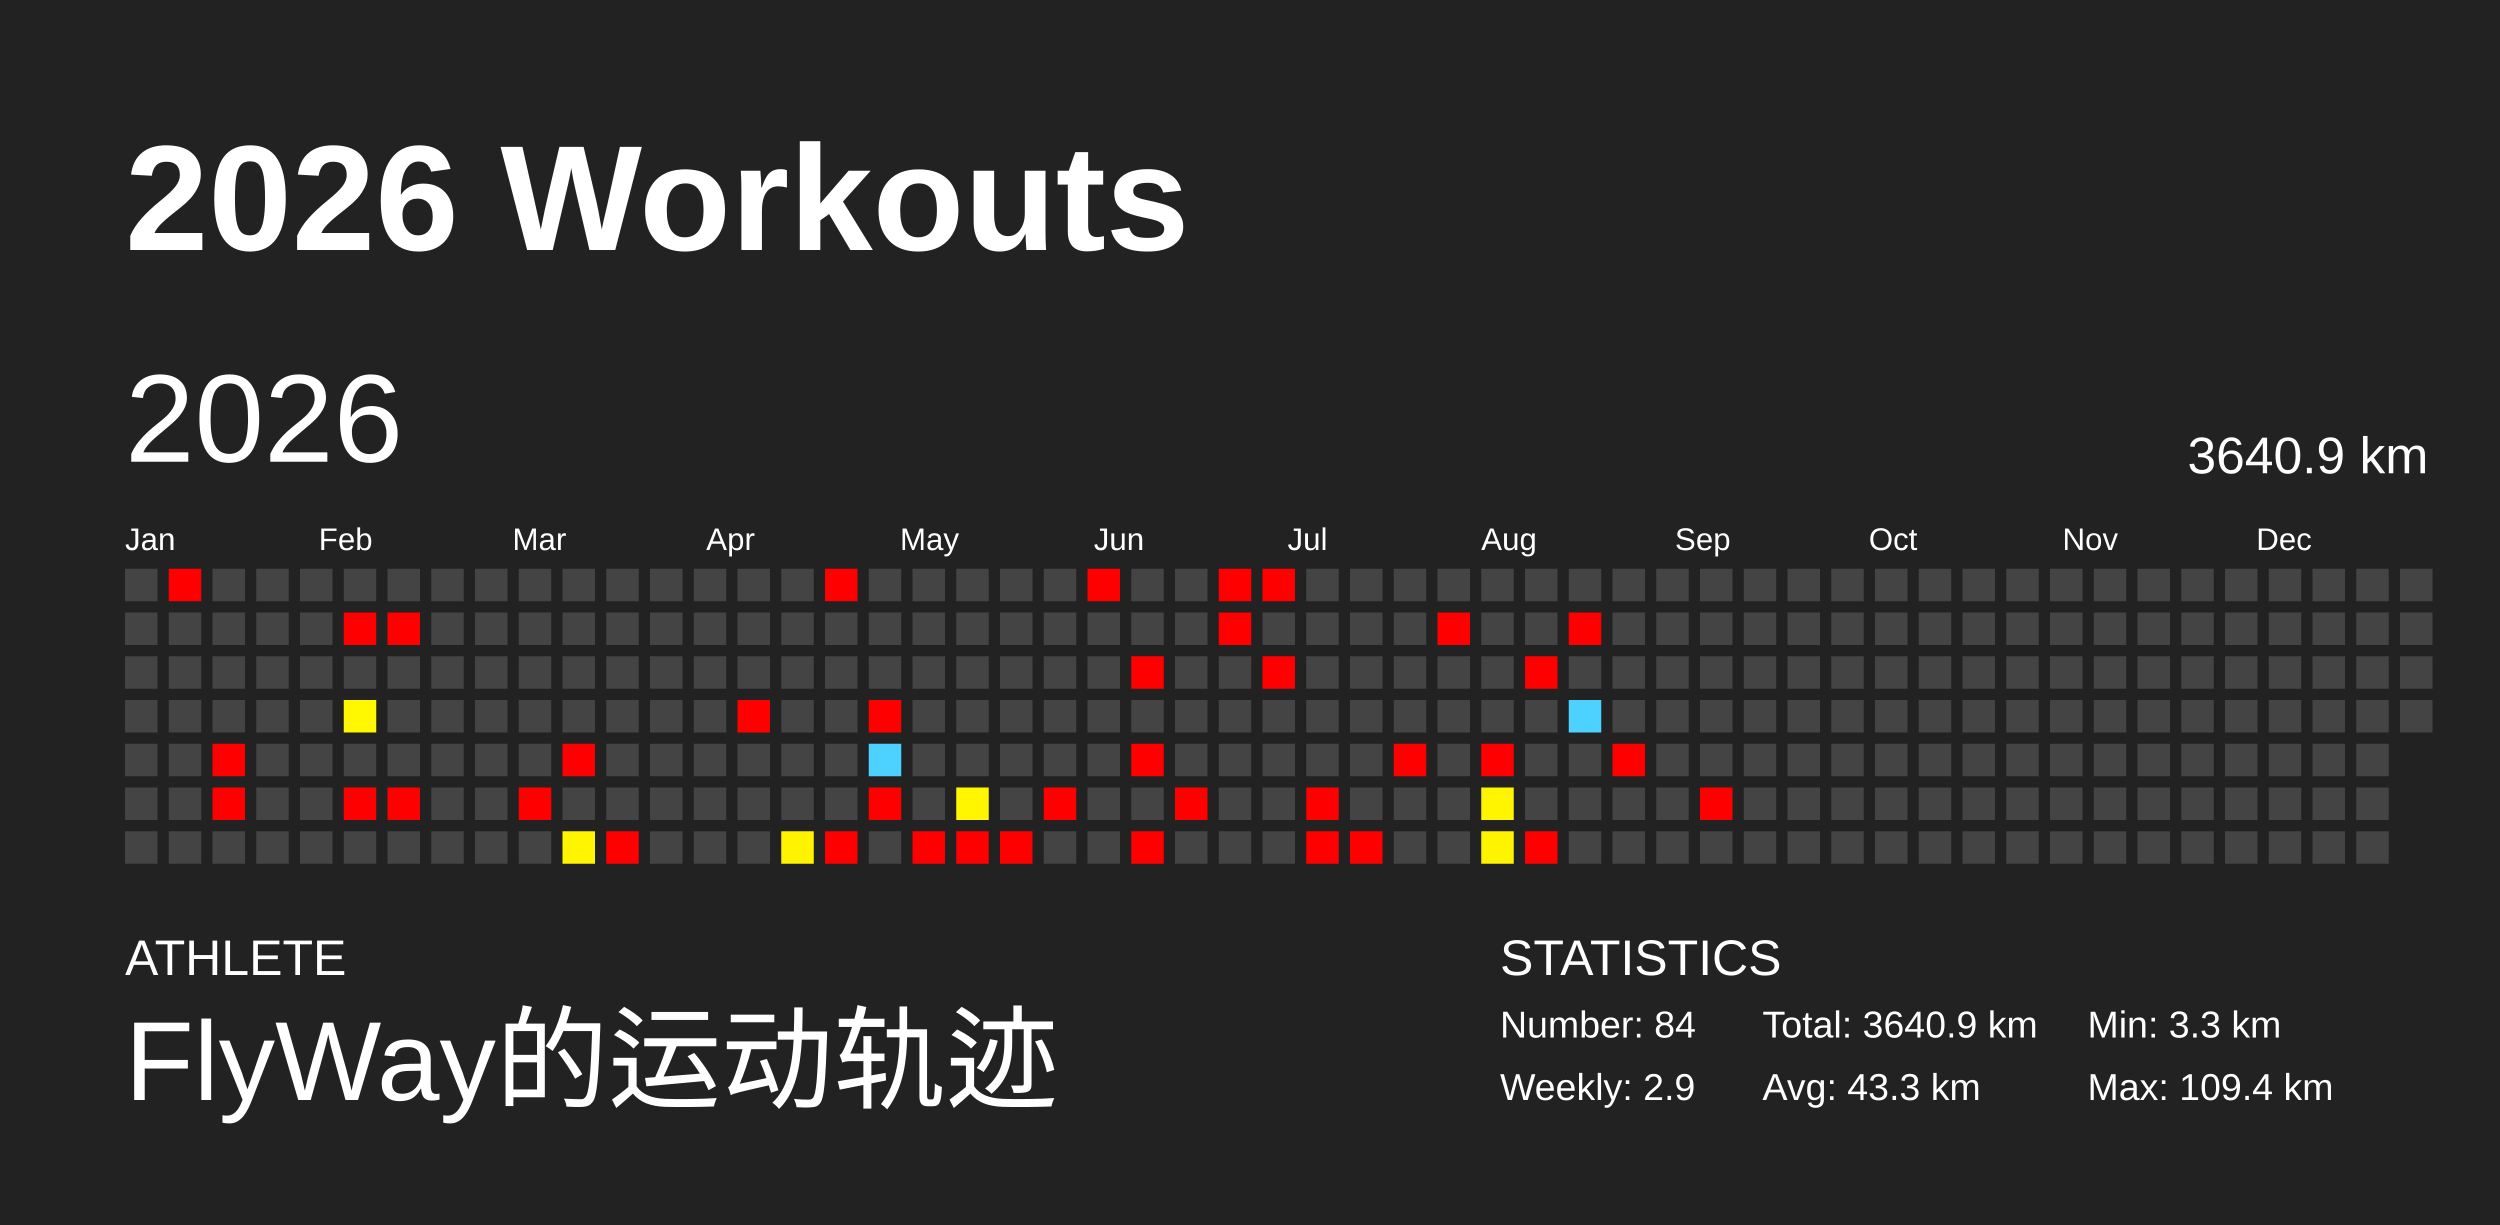
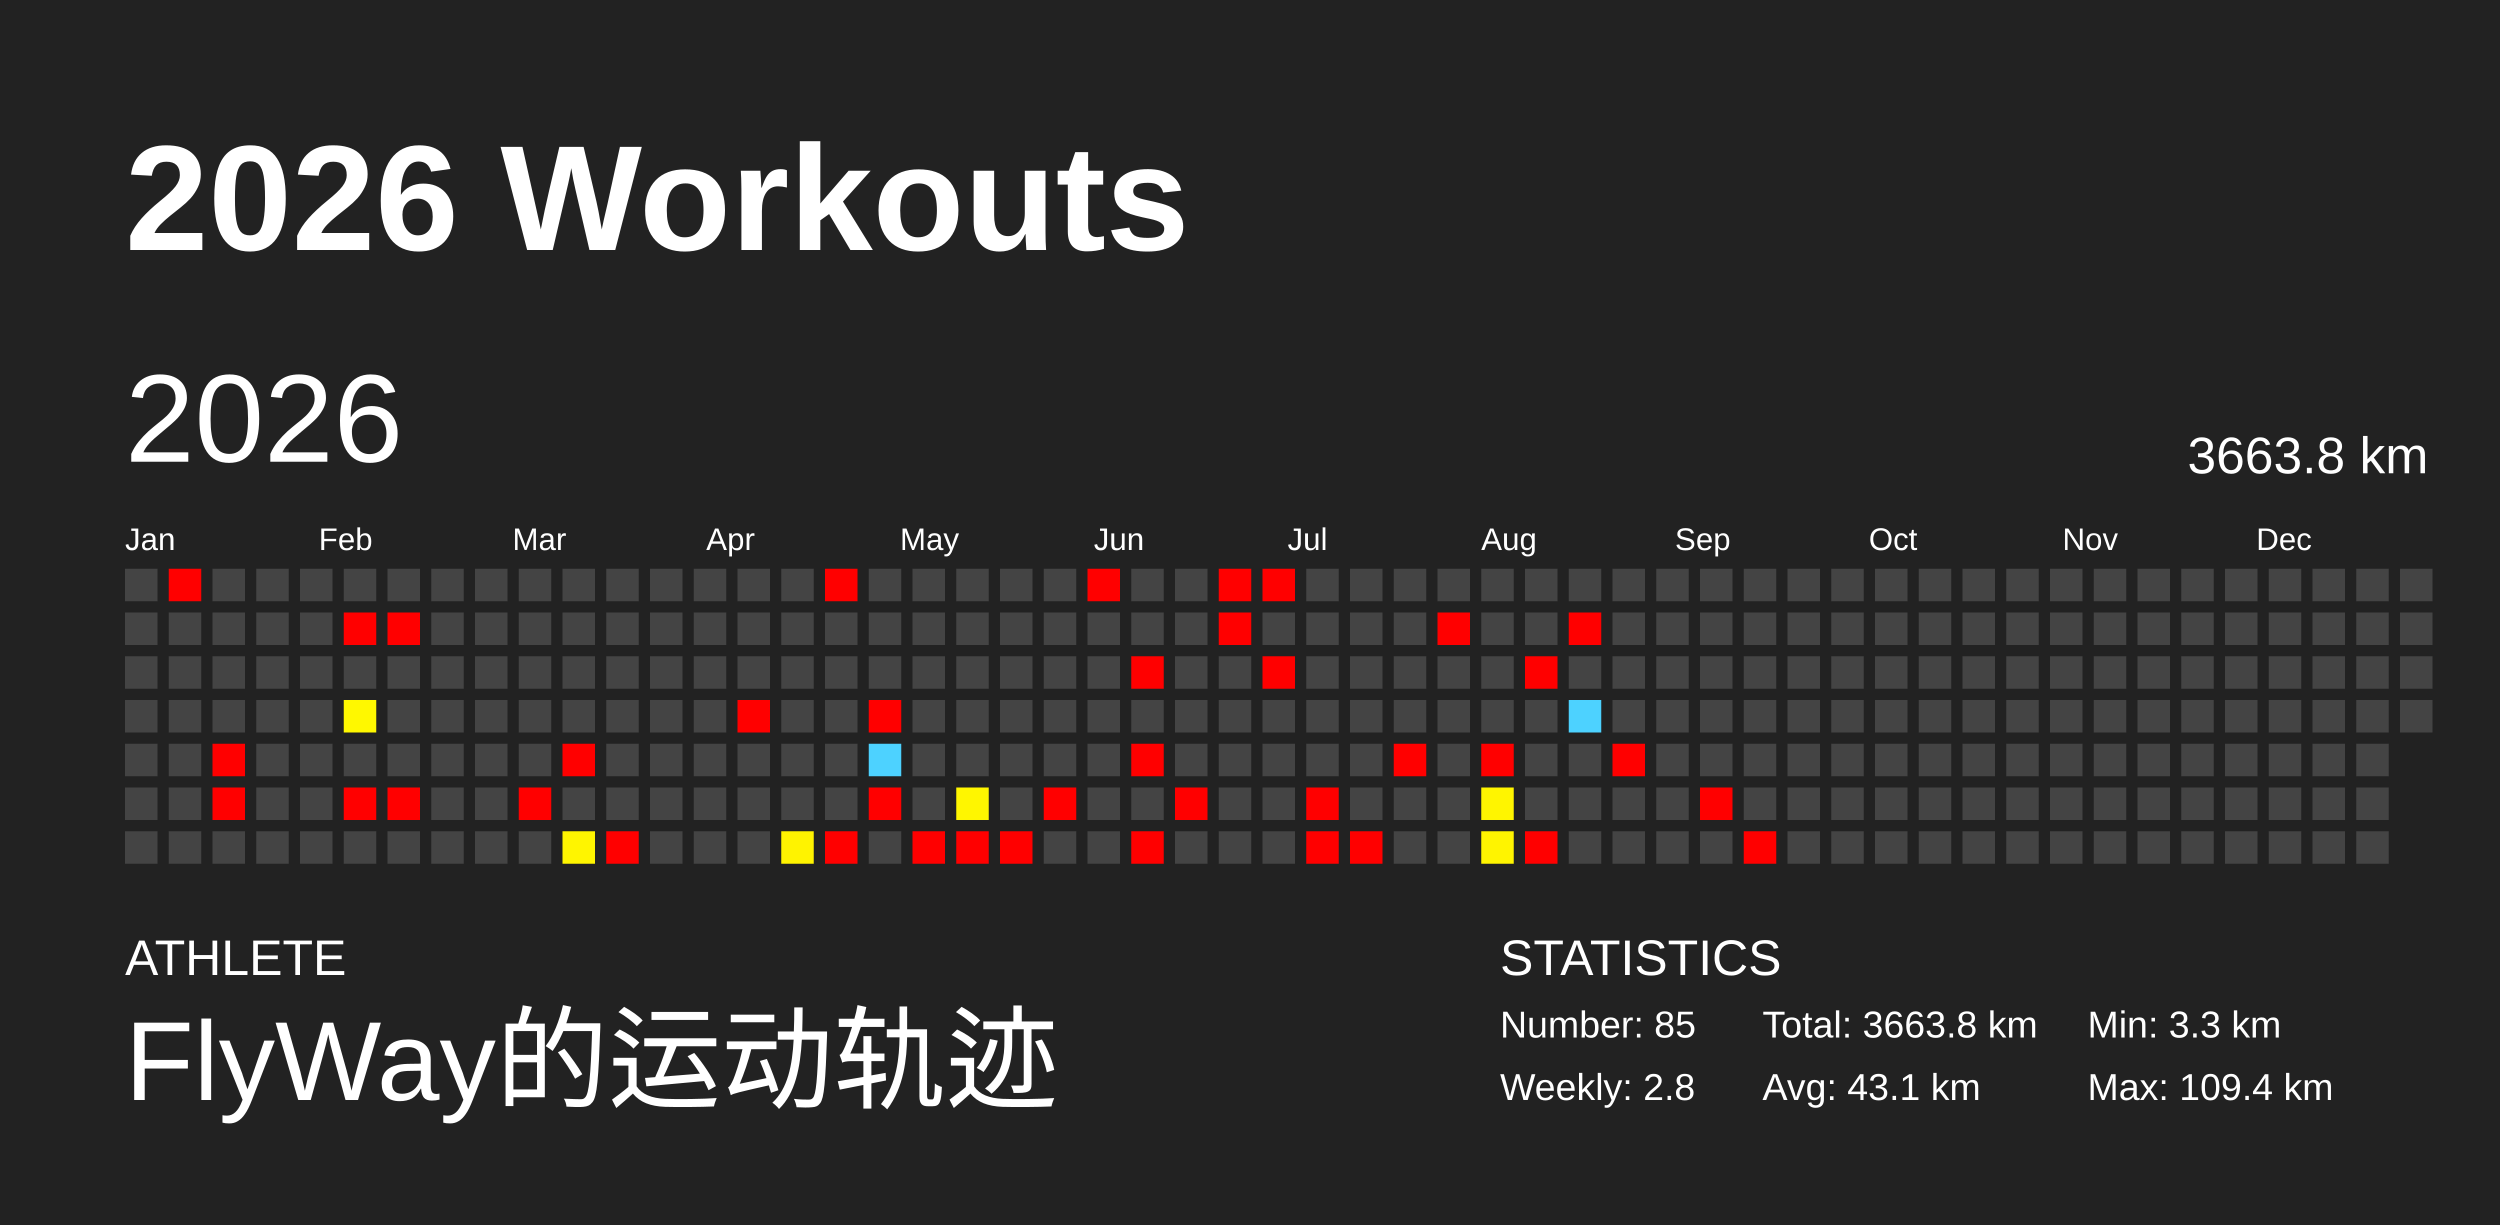
<svg xmlns="http://www.w3.org/2000/svg" baseProfile="full" height="98mm" version="1.1" viewBox="0,0,200,98" width="200mm">
  <defs />
  <rect fill="#222222" height="98" width="200" x="0" y="0" />
  <text fill="#FFFFFF" style="font-size:12px; font-family:Arial; font-weight:bold;" x="10" y="20">2026 Workouts</text>
  <text fill="#FFFFFF" style="font-size:4px; font-family:Arial" x="10" y="78">ATHLETE</text>
  <text fill="#FFFFFF" style="font-size:9px; font-family:Arial" x="10" y="88">FlyWay的运动轨迹</text>
  <text fill="#FFFFFF" style="font-size:4px; font-family:Arial" x="120" y="78">STATISTICS</text>
-   <text fill="#FFFFFF" style="font-size:3px; font-family:Arial" x="120" y="83">Number: 84</text>
-   <text fill="#FFFFFF" style="font-size:3px; font-family:Arial" x="120" y="88">Weekly: 2.9</text>
-   <text fill="#FFFFFF" style="font-size:3px; font-family:Arial" x="141" y="83">Total: 3640.9 km</text>
-   <text fill="#FFFFFF" style="font-size:3px; font-family:Arial" x="141" y="88">Avg: 43.3 km</text>
+   <text fill="#FFFFFF" style="font-size:3px; font-family:Arial" x="120" y="83">Number: 85</text>
+   <text fill="#FFFFFF" style="font-size:3px; font-family:Arial" x="120" y="88">Weekly: 2.8</text>
+   <text fill="#FFFFFF" style="font-size:3px; font-family:Arial" x="141" y="83">Total: 3663.8 km</text>
+   <text fill="#FFFFFF" style="font-size:3px; font-family:Arial" x="141" y="88">Avg: 43.1 km</text>
  <text fill="#FFFFFF" style="font-size:3px; font-family:Arial" x="167" y="83">Min: 3.3 km</text>
  <text fill="#FFFFFF" style="font-size:3px; font-family:Arial" x="167" y="88">Max: 109.4 km</text>
  <text dominant-baseline="hanging" fill="#FFFFFF" style="font-size:10.0px; font-family:Arial;" x="10" y="30">2026</text>
-   <text dominant-baseline="hanging" fill="#FFFFFF" style="font-size:4.125px; font-family:Arial;" x="175" y="35">3640.9 km</text>
+   <text dominant-baseline="hanging" fill="#FFFFFF" style="font-size:4.125px; font-family:Arial;" x="175" y="35">3663.8 km</text>
  <text fill="#FFFFFF" style="font-size:2.5px; font-family:Arial" x="10.0" y="44">Jan</text>
  <text fill="#FFFFFF" style="font-size:2.5px; font-family:Arial" x="25.5" y="44">Feb</text>
  <text fill="#FFFFFF" style="font-size:2.5px; font-family:Arial" x="41.0" y="44">Mar</text>
  <text fill="#FFFFFF" style="font-size:2.5px; font-family:Arial" x="56.5" y="44">Apr</text>
  <text fill="#FFFFFF" style="font-size:2.5px; font-family:Arial" x="72.0" y="44">May</text>
  <text fill="#FFFFFF" style="font-size:2.5px; font-family:Arial" x="87.5" y="44">Jun</text>
  <text fill="#FFFFFF" style="font-size:2.5px; font-family:Arial" x="103.0" y="44">Jul</text>
  <text fill="#FFFFFF" style="font-size:2.5px; font-family:Arial" x="118.5" y="44">Aug</text>
  <text fill="#FFFFFF" style="font-size:2.5px; font-family:Arial" x="134.0" y="44">Sep</text>
  <text fill="#FFFFFF" style="font-size:2.5px; font-family:Arial" x="149.5" y="44">Oct</text>
  <text fill="#FFFFFF" style="font-size:2.5px; font-family:Arial" x="165.0" y="44">Nov</text>
  <text fill="#FFFFFF" style="font-size:2.5px; font-family:Arial" x="180.5" y="44">Dec</text>
  <rect fill="#444444" height="2.6" width="2.6" x="10.0" y="45.5" />
  <rect fill="#444444" height="2.6" width="2.6" x="10.0" y="49.0" />
  <rect fill="#444444" height="2.6" width="2.6" x="10.0" y="52.5" />
  <rect fill="#444444" height="2.6" width="2.6" x="10.0" y="56.0" />
  <rect fill="#444444" height="2.6" width="2.6" x="10.0" y="59.5" />
  <rect fill="#444444" height="2.6" width="2.6" x="10.0" y="63.0" />
  <rect fill="#444444" height="2.6" width="2.6" x="10.0" y="66.5" />
  <rect fill="red" height="2.6" width="2.6" x="13.5" y="45.5" />
  <rect fill="#444444" height="2.6" width="2.6" x="13.5" y="49.0" />
  <rect fill="#444444" height="2.6" width="2.6" x="13.5" y="52.5" />
  <rect fill="#444444" height="2.6" width="2.6" x="13.5" y="56.0" />
  <rect fill="#444444" height="2.6" width="2.6" x="13.5" y="59.5" />
  <rect fill="#444444" height="2.6" width="2.6" x="13.5" y="63.0" />
  <rect fill="#444444" height="2.6" width="2.6" x="13.5" y="66.5" />
  <rect fill="#444444" height="2.6" width="2.6" x="17.0" y="45.5" />
  <rect fill="#444444" height="2.6" width="2.6" x="17.0" y="49.0" />
  <rect fill="#444444" height="2.6" width="2.6" x="17.0" y="52.5" />
  <rect fill="#444444" height="2.6" width="2.6" x="17.0" y="56.0" />
  <rect fill="red" height="2.6" width="2.6" x="17.0" y="59.5" />
  <rect fill="red" height="2.6" width="2.6" x="17.0" y="63.0" />
  <rect fill="#444444" height="2.6" width="2.6" x="17.0" y="66.5" />
  <rect fill="#444444" height="2.6" width="2.6" x="20.5" y="45.5" />
  <rect fill="#444444" height="2.6" width="2.6" x="20.5" y="49.0" />
  <rect fill="#444444" height="2.6" width="2.6" x="20.5" y="52.5" />
  <rect fill="#444444" height="2.6" width="2.6" x="20.5" y="56.0" />
  <rect fill="#444444" height="2.6" width="2.6" x="20.5" y="59.5" />
  <rect fill="#444444" height="2.6" width="2.6" x="20.5" y="63.0" />
  <rect fill="#444444" height="2.6" width="2.6" x="20.5" y="66.5" />
  <rect fill="#444444" height="2.6" width="2.6" x="24.0" y="45.5" />
  <rect fill="#444444" height="2.6" width="2.6" x="24.0" y="49.0" />
  <rect fill="#444444" height="2.6" width="2.6" x="24.0" y="52.5" />
  <rect fill="#444444" height="2.6" width="2.6" x="24.0" y="56.0" />
  <rect fill="#444444" height="2.6" width="2.6" x="24.0" y="59.5" />
  <rect fill="#444444" height="2.6" width="2.6" x="24.0" y="63.0" />
  <rect fill="#444444" height="2.6" width="2.6" x="24.0" y="66.5" />
  <rect fill="#444444" height="2.6" width="2.6" x="27.5" y="45.5" />
  <rect fill="red" height="2.6" width="2.6" x="27.5" y="49.0" />
  <rect fill="#444444" height="2.6" width="2.6" x="27.5" y="52.5" />
  <rect fill="#fff800" height="2.6" width="2.6" x="27.5" y="56.0" />
  <rect fill="#444444" height="2.6" width="2.6" x="27.5" y="59.5" />
  <rect fill="red" height="2.6" width="2.6" x="27.5" y="63.0" />
  <rect fill="#444444" height="2.6" width="2.6" x="27.5" y="66.5" />
  <rect fill="#444444" height="2.6" width="2.6" x="31.0" y="45.5" />
  <rect fill="red" height="2.6" width="2.6" x="31.0" y="49.0" />
  <rect fill="#444444" height="2.6" width="2.6" x="31.0" y="52.5" />
  <rect fill="#444444" height="2.6" width="2.6" x="31.0" y="56.0" />
  <rect fill="#444444" height="2.6" width="2.6" x="31.0" y="59.5" />
  <rect fill="red" height="2.6" width="2.6" x="31.0" y="63.0" />
  <rect fill="#444444" height="2.6" width="2.6" x="31.0" y="66.5" />
  <rect fill="#444444" height="2.6" width="2.6" x="34.5" y="45.5" />
  <rect fill="#444444" height="2.6" width="2.6" x="34.5" y="49.0" />
  <rect fill="#444444" height="2.6" width="2.6" x="34.5" y="52.5" />
  <rect fill="#444444" height="2.6" width="2.6" x="34.5" y="56.0" />
  <rect fill="#444444" height="2.6" width="2.6" x="34.5" y="59.5" />
  <rect fill="#444444" height="2.6" width="2.6" x="34.5" y="63.0" />
  <rect fill="#444444" height="2.6" width="2.6" x="34.5" y="66.5" />
  <rect fill="#444444" height="2.6" width="2.6" x="38.0" y="45.5" />
  <rect fill="#444444" height="2.6" width="2.6" x="38.0" y="49.0" />
  <rect fill="#444444" height="2.6" width="2.6" x="38.0" y="52.5" />
  <rect fill="#444444" height="2.6" width="2.6" x="38.0" y="56.0" />
  <rect fill="#444444" height="2.6" width="2.6" x="38.0" y="59.5" />
  <rect fill="#444444" height="2.6" width="2.6" x="38.0" y="63.0" />
  <rect fill="#444444" height="2.6" width="2.6" x="38.0" y="66.5" />
  <rect fill="#444444" height="2.6" width="2.6" x="41.5" y="45.5" />
  <rect fill="#444444" height="2.6" width="2.6" x="41.5" y="49.0" />
  <rect fill="#444444" height="2.6" width="2.6" x="41.5" y="52.5" />
  <rect fill="#444444" height="2.6" width="2.6" x="41.5" y="56.0" />
  <rect fill="#444444" height="2.6" width="2.6" x="41.5" y="59.5" />
  <rect fill="red" height="2.6" width="2.6" x="41.5" y="63.0" />
  <rect fill="#444444" height="2.6" width="2.6" x="41.5" y="66.5" />
  <rect fill="#444444" height="2.6" width="2.6" x="45.0" y="45.5" />
  <rect fill="#444444" height="2.6" width="2.6" x="45.0" y="49.0" />
  <rect fill="#444444" height="2.6" width="2.6" x="45.0" y="52.5" />
  <rect fill="#444444" height="2.6" width="2.6" x="45.0" y="56.0" />
  <rect fill="red" height="2.6" width="2.6" x="45.0" y="59.5" />
  <rect fill="#444444" height="2.6" width="2.6" x="45.0" y="63.0" />
  <rect fill="#fff500" height="2.6" width="2.6" x="45.0" y="66.5" />
  <rect fill="#444444" height="2.6" width="2.6" x="48.5" y="45.5" />
  <rect fill="#444444" height="2.6" width="2.6" x="48.5" y="49.0" />
  <rect fill="#444444" height="2.6" width="2.6" x="48.5" y="52.5" />
  <rect fill="#444444" height="2.6" width="2.6" x="48.5" y="56.0" />
  <rect fill="#444444" height="2.6" width="2.6" x="48.5" y="59.5" />
  <rect fill="#444444" height="2.6" width="2.6" x="48.5" y="63.0" />
  <rect fill="red" height="2.6" width="2.6" x="48.5" y="66.5" />
  <rect fill="#444444" height="2.6" width="2.6" x="52.0" y="45.5" />
  <rect fill="#444444" height="2.6" width="2.6" x="52.0" y="49.0" />
  <rect fill="#444444" height="2.6" width="2.6" x="52.0" y="52.5" />
  <rect fill="#444444" height="2.6" width="2.6" x="52.0" y="56.0" />
  <rect fill="#444444" height="2.6" width="2.6" x="52.0" y="59.5" />
  <rect fill="#444444" height="2.6" width="2.6" x="52.0" y="63.0" />
  <rect fill="#444444" height="2.6" width="2.6" x="52.0" y="66.5" />
  <rect fill="#444444" height="2.6" width="2.6" x="55.5" y="45.5" />
  <rect fill="#444444" height="2.6" width="2.6" x="55.5" y="49.0" />
  <rect fill="#444444" height="2.6" width="2.6" x="55.5" y="52.5" />
  <rect fill="#444444" height="2.6" width="2.6" x="55.5" y="56.0" />
  <rect fill="#444444" height="2.6" width="2.6" x="55.5" y="59.5" />
  <rect fill="#444444" height="2.6" width="2.6" x="55.5" y="63.0" />
  <rect fill="#444444" height="2.6" width="2.6" x="55.5" y="66.5" />
  <rect fill="#444444" height="2.6" width="2.6" x="59.0" y="45.5" />
  <rect fill="#444444" height="2.6" width="2.6" x="59.0" y="49.0" />
  <rect fill="#444444" height="2.6" width="2.6" x="59.0" y="52.5" />
  <rect fill="red" height="2.6" width="2.6" x="59.0" y="56.0" />
  <rect fill="#444444" height="2.6" width="2.6" x="59.0" y="59.5" />
  <rect fill="#444444" height="2.6" width="2.6" x="59.0" y="63.0" />
  <rect fill="#444444" height="2.6" width="2.6" x="59.0" y="66.5" />
  <rect fill="#444444" height="2.6" width="2.6" x="62.5" y="45.5" />
  <rect fill="#444444" height="2.6" width="2.6" x="62.5" y="49.0" />
  <rect fill="#444444" height="2.6" width="2.6" x="62.5" y="52.5" />
  <rect fill="#444444" height="2.6" width="2.6" x="62.5" y="56.0" />
  <rect fill="#444444" height="2.6" width="2.6" x="62.5" y="59.5" />
  <rect fill="#444444" height="2.6" width="2.6" x="62.5" y="63.0" />
  <rect fill="#fff300" height="2.6" width="2.6" x="62.5" y="66.5" />
  <rect fill="red" height="2.6" width="2.6" x="66.0" y="45.5" />
  <rect fill="#444444" height="2.6" width="2.6" x="66.0" y="49.0" />
  <rect fill="#444444" height="2.6" width="2.6" x="66.0" y="52.5" />
  <rect fill="#444444" height="2.6" width="2.6" x="66.0" y="56.0" />
  <rect fill="#444444" height="2.6" width="2.6" x="66.0" y="59.5" />
  <rect fill="#444444" height="2.6" width="2.6" x="66.0" y="63.0" />
  <rect fill="red" height="2.6" width="2.6" x="66.0" y="66.5" />
  <rect fill="#444444" height="2.6" width="2.6" x="69.5" y="45.5" />
  <rect fill="#444444" height="2.6" width="2.6" x="69.5" y="49.0" />
  <rect fill="#444444" height="2.6" width="2.6" x="69.5" y="52.5" />
  <rect fill="red" height="2.6" width="2.6" x="69.5" y="56.0" />
  <rect fill="#4dd2ff" height="2.6" width="2.6" x="69.5" y="59.5" />
  <rect fill="red" height="2.6" width="2.6" x="69.5" y="63.0" />
  <rect fill="#444444" height="2.6" width="2.6" x="69.5" y="66.5" />
  <rect fill="#444444" height="2.6" width="2.6" x="73.0" y="45.5" />
  <rect fill="#444444" height="2.6" width="2.6" x="73.0" y="49.0" />
  <rect fill="#444444" height="2.6" width="2.6" x="73.0" y="52.5" />
  <rect fill="#444444" height="2.6" width="2.6" x="73.0" y="56.0" />
  <rect fill="#444444" height="2.6" width="2.6" x="73.0" y="59.5" />
  <rect fill="#444444" height="2.6" width="2.6" x="73.0" y="63.0" />
  <rect fill="red" height="2.6" width="2.6" x="73.0" y="66.5" />
  <rect fill="#444444" height="2.6" width="2.6" x="76.5" y="45.5" />
  <rect fill="#444444" height="2.6" width="2.6" x="76.5" y="49.0" />
  <rect fill="#444444" height="2.6" width="2.6" x="76.5" y="52.5" />
  <rect fill="#444444" height="2.6" width="2.6" x="76.5" y="56.0" />
  <rect fill="#444444" height="2.6" width="2.6" x="76.5" y="59.5" />
  <rect fill="#fff600" height="2.6" width="2.6" x="76.5" y="63.0" />
  <rect fill="red" height="2.6" width="2.6" x="76.5" y="66.5" />
  <rect fill="#444444" height="2.6" width="2.6" x="80.0" y="45.5" />
  <rect fill="#444444" height="2.6" width="2.6" x="80.0" y="49.0" />
  <rect fill="#444444" height="2.6" width="2.6" x="80.0" y="52.5" />
  <rect fill="#444444" height="2.6" width="2.6" x="80.0" y="56.0" />
  <rect fill="#444444" height="2.6" width="2.6" x="80.0" y="59.5" />
  <rect fill="#444444" height="2.6" width="2.6" x="80.0" y="63.0" />
  <rect fill="red" height="2.6" width="2.6" x="80.0" y="66.5" />
  <rect fill="#444444" height="2.6" width="2.6" x="83.5" y="45.5" />
  <rect fill="#444444" height="2.6" width="2.6" x="83.5" y="49.0" />
  <rect fill="#444444" height="2.6" width="2.6" x="83.5" y="52.5" />
  <rect fill="#444444" height="2.6" width="2.6" x="83.5" y="56.0" />
  <rect fill="#444444" height="2.6" width="2.6" x="83.5" y="59.5" />
  <rect fill="red" height="2.6" width="2.6" x="83.5" y="63.0" />
  <rect fill="#444444" height="2.6" width="2.6" x="83.5" y="66.5" />
  <rect fill="red" height="2.6" width="2.6" x="87.0" y="45.5" />
  <rect fill="#444444" height="2.6" width="2.6" x="87.0" y="49.0" />
  <rect fill="#444444" height="2.6" width="2.6" x="87.0" y="52.5" />
  <rect fill="#444444" height="2.6" width="2.6" x="87.0" y="56.0" />
  <rect fill="#444444" height="2.6" width="2.6" x="87.0" y="59.5" />
  <rect fill="#444444" height="2.6" width="2.6" x="87.0" y="63.0" />
  <rect fill="#444444" height="2.6" width="2.6" x="87.0" y="66.5" />
  <rect fill="#444444" height="2.6" width="2.6" x="90.5" y="45.5" />
  <rect fill="#444444" height="2.6" width="2.6" x="90.5" y="49.0" />
  <rect fill="red" height="2.6" width="2.6" x="90.5" y="52.5" />
  <rect fill="#444444" height="2.6" width="2.6" x="90.5" y="56.0" />
  <rect fill="red" height="2.6" width="2.6" x="90.5" y="59.5" />
  <rect fill="#444444" height="2.6" width="2.6" x="90.5" y="63.0" />
  <rect fill="red" height="2.6" width="2.6" x="90.5" y="66.5" />
  <rect fill="#444444" height="2.6" width="2.6" x="94.0" y="45.5" />
  <rect fill="#444444" height="2.6" width="2.6" x="94.0" y="49.0" />
  <rect fill="#444444" height="2.6" width="2.6" x="94.0" y="52.5" />
  <rect fill="#444444" height="2.6" width="2.6" x="94.0" y="56.0" />
  <rect fill="#444444" height="2.6" width="2.6" x="94.0" y="59.5" />
  <rect fill="red" height="2.6" width="2.6" x="94.0" y="63.0" />
  <rect fill="#444444" height="2.6" width="2.6" x="94.0" y="66.5" />
  <rect fill="red" height="2.6" width="2.6" x="97.5" y="45.5" />
  <rect fill="red" height="2.6" width="2.6" x="97.5" y="49.0" />
  <rect fill="#444444" height="2.6" width="2.6" x="97.5" y="52.5" />
  <rect fill="#444444" height="2.6" width="2.6" x="97.5" y="56.0" />
  <rect fill="#444444" height="2.6" width="2.6" x="97.5" y="59.5" />
  <rect fill="#444444" height="2.6" width="2.6" x="97.5" y="63.0" />
  <rect fill="#444444" height="2.6" width="2.6" x="97.5" y="66.5" />
  <rect fill="red" height="2.6" width="2.6" x="101.0" y="45.5" />
  <rect fill="#444444" height="2.6" width="2.6" x="101.0" y="49.0" />
  <rect fill="red" height="2.6" width="2.6" x="101.0" y="52.5" />
  <rect fill="#444444" height="2.6" width="2.6" x="101.0" y="56.0" />
  <rect fill="#444444" height="2.6" width="2.6" x="101.0" y="59.5" />
  <rect fill="#444444" height="2.6" width="2.6" x="101.0" y="63.0" />
  <rect fill="#444444" height="2.6" width="2.6" x="101.0" y="66.5" />
  <rect fill="#444444" height="2.6" width="2.6" x="104.5" y="45.5" />
  <rect fill="#444444" height="2.6" width="2.6" x="104.5" y="49.0" />
  <rect fill="#444444" height="2.6" width="2.6" x="104.5" y="52.5" />
  <rect fill="#444444" height="2.6" width="2.6" x="104.5" y="56.0" />
  <rect fill="#444444" height="2.6" width="2.6" x="104.5" y="59.5" />
  <rect fill="red" height="2.6" width="2.6" x="104.5" y="63.0" />
  <rect fill="red" height="2.6" width="2.6" x="104.5" y="66.5" />
  <rect fill="#444444" height="2.6" width="2.6" x="108.0" y="45.5" />
  <rect fill="#444444" height="2.6" width="2.6" x="108.0" y="49.0" />
  <rect fill="#444444" height="2.6" width="2.6" x="108.0" y="52.5" />
  <rect fill="#444444" height="2.6" width="2.6" x="108.0" y="56.0" />
  <rect fill="#444444" height="2.6" width="2.6" x="108.0" y="59.5" />
  <rect fill="#444444" height="2.6" width="2.6" x="108.0" y="63.0" />
  <rect fill="red" height="2.6" width="2.6" x="108.0" y="66.5" />
  <rect fill="#444444" height="2.6" width="2.6" x="111.5" y="45.5" />
  <rect fill="#444444" height="2.6" width="2.6" x="111.5" y="49.0" />
  <rect fill="#444444" height="2.6" width="2.6" x="111.5" y="52.5" />
  <rect fill="#444444" height="2.6" width="2.6" x="111.5" y="56.0" />
  <rect fill="red" height="2.6" width="2.6" x="111.5" y="59.5" />
  <rect fill="#444444" height="2.6" width="2.6" x="111.5" y="63.0" />
  <rect fill="#444444" height="2.6" width="2.6" x="111.5" y="66.5" />
  <rect fill="#444444" height="2.6" width="2.6" x="115.0" y="45.5" />
  <rect fill="red" height="2.6" width="2.6" x="115.0" y="49.0" />
  <rect fill="#444444" height="2.6" width="2.6" x="115.0" y="52.5" />
  <rect fill="#444444" height="2.6" width="2.6" x="115.0" y="56.0" />
  <rect fill="#444444" height="2.6" width="2.6" x="115.0" y="59.5" />
  <rect fill="#444444" height="2.6" width="2.6" x="115.0" y="63.0" />
  <rect fill="#444444" height="2.6" width="2.6" x="115.0" y="66.5" />
  <rect fill="#444444" height="2.6" width="2.6" x="118.5" y="45.5" />
  <rect fill="#444444" height="2.6" width="2.6" x="118.5" y="49.0" />
  <rect fill="#444444" height="2.6" width="2.6" x="118.5" y="52.5" />
  <rect fill="#444444" height="2.6" width="2.6" x="118.5" y="56.0" />
  <rect fill="red" height="2.6" width="2.6" x="118.5" y="59.5" />
  <rect fill="#fff500" height="2.6" width="2.6" x="118.5" y="63.0" />
  <rect fill="#fff400" height="2.6" width="2.6" x="118.5" y="66.5" />
  <rect fill="#444444" height="2.6" width="2.6" x="122.0" y="45.5" />
  <rect fill="#444444" height="2.6" width="2.6" x="122.0" y="49.0" />
  <rect fill="red" height="2.6" width="2.6" x="122.0" y="52.5" />
  <rect fill="#444444" height="2.6" width="2.6" x="122.0" y="56.0" />
  <rect fill="#444444" height="2.6" width="2.6" x="122.0" y="59.5" />
  <rect fill="#444444" height="2.6" width="2.6" x="122.0" y="63.0" />
  <rect fill="red" height="2.6" width="2.6" x="122.0" y="66.5" />
  <rect fill="#444444" height="2.6" width="2.6" x="125.5" y="45.5" />
  <rect fill="red" height="2.6" width="2.6" x="125.5" y="49.0" />
  <rect fill="#444444" height="2.6" width="2.6" x="125.5" y="52.5" />
  <rect fill="#4dd2ff" height="2.6" width="2.6" x="125.5" y="56.0" />
  <rect fill="#444444" height="2.6" width="2.6" x="125.5" y="59.5" />
  <rect fill="#444444" height="2.6" width="2.6" x="125.5" y="63.0" />
  <rect fill="#444444" height="2.6" width="2.6" x="125.5" y="66.5" />
  <rect fill="#444444" height="2.6" width="2.6" x="129.0" y="45.5" />
  <rect fill="#444444" height="2.6" width="2.6" x="129.0" y="49.0" />
  <rect fill="#444444" height="2.6" width="2.6" x="129.0" y="52.5" />
  <rect fill="#444444" height="2.6" width="2.6" x="129.0" y="56.0" />
  <rect fill="red" height="2.6" width="2.6" x="129.0" y="59.5" />
  <rect fill="#444444" height="2.6" width="2.6" x="129.0" y="63.0" />
  <rect fill="#444444" height="2.6" width="2.6" x="129.0" y="66.5" />
  <rect fill="#444444" height="2.6" width="2.6" x="132.5" y="45.5" />
  <rect fill="#444444" height="2.6" width="2.6" x="132.5" y="49.0" />
  <rect fill="#444444" height="2.6" width="2.6" x="132.5" y="52.5" />
  <rect fill="#444444" height="2.6" width="2.6" x="132.5" y="56.0" />
  <rect fill="#444444" height="2.6" width="2.6" x="132.5" y="59.5" />
  <rect fill="#444444" height="2.6" width="2.6" x="132.5" y="63.0" />
  <rect fill="#444444" height="2.6" width="2.6" x="132.5" y="66.5" />
  <rect fill="#444444" height="2.6" width="2.6" x="136.0" y="45.5" />
  <rect fill="#444444" height="2.6" width="2.6" x="136.0" y="49.0" />
  <rect fill="#444444" height="2.6" width="2.6" x="136.0" y="52.5" />
  <rect fill="#444444" height="2.6" width="2.6" x="136.0" y="56.0" />
  <rect fill="#444444" height="2.6" width="2.6" x="136.0" y="59.5" />
  <rect fill="red" height="2.6" width="2.6" x="136.0" y="63.0" />
  <rect fill="#444444" height="2.6" width="2.6" x="136.0" y="66.5" />
  <rect fill="#444444" height="2.6" width="2.6" x="139.5" y="45.5" />
  <rect fill="#444444" height="2.6" width="2.6" x="139.5" y="49.0" />
  <rect fill="#444444" height="2.6" width="2.6" x="139.5" y="52.5" />
  <rect fill="#444444" height="2.6" width="2.6" x="139.5" y="56.0" />
  <rect fill="#444444" height="2.6" width="2.6" x="139.5" y="59.5" />
  <rect fill="#444444" height="2.6" width="2.6" x="139.5" y="63.0" />
-   <rect fill="#444444" height="2.6" width="2.6" x="139.5" y="66.5" />
+   <rect fill="red" height="2.6" width="2.6" x="139.5" y="66.5" />
  <rect fill="#444444" height="2.6" width="2.6" x="143.0" y="45.5" />
  <rect fill="#444444" height="2.6" width="2.6" x="143.0" y="49.0" />
  <rect fill="#444444" height="2.6" width="2.6" x="143.0" y="52.5" />
  <rect fill="#444444" height="2.6" width="2.6" x="143.0" y="56.0" />
  <rect fill="#444444" height="2.6" width="2.6" x="143.0" y="59.5" />
  <rect fill="#444444" height="2.6" width="2.6" x="143.0" y="63.0" />
  <rect fill="#444444" height="2.6" width="2.6" x="143.0" y="66.5" />
  <rect fill="#444444" height="2.6" width="2.6" x="146.5" y="45.5" />
  <rect fill="#444444" height="2.6" width="2.6" x="146.5" y="49.0" />
  <rect fill="#444444" height="2.6" width="2.6" x="146.5" y="52.5" />
  <rect fill="#444444" height="2.6" width="2.6" x="146.5" y="56.0" />
  <rect fill="#444444" height="2.6" width="2.6" x="146.5" y="59.5" />
  <rect fill="#444444" height="2.6" width="2.6" x="146.5" y="63.0" />
  <rect fill="#444444" height="2.6" width="2.6" x="146.5" y="66.5" />
  <rect fill="#444444" height="2.6" width="2.6" x="150.0" y="45.5" />
  <rect fill="#444444" height="2.6" width="2.6" x="150.0" y="49.0" />
  <rect fill="#444444" height="2.6" width="2.6" x="150.0" y="52.5" />
  <rect fill="#444444" height="2.6" width="2.6" x="150.0" y="56.0" />
  <rect fill="#444444" height="2.6" width="2.6" x="150.0" y="59.5" />
  <rect fill="#444444" height="2.6" width="2.6" x="150.0" y="63.0" />
  <rect fill="#444444" height="2.6" width="2.6" x="150.0" y="66.5" />
  <rect fill="#444444" height="2.6" width="2.6" x="153.5" y="45.5" />
  <rect fill="#444444" height="2.6" width="2.6" x="153.5" y="49.0" />
  <rect fill="#444444" height="2.6" width="2.6" x="153.5" y="52.5" />
  <rect fill="#444444" height="2.6" width="2.6" x="153.5" y="56.0" />
  <rect fill="#444444" height="2.6" width="2.6" x="153.5" y="59.5" />
  <rect fill="#444444" height="2.6" width="2.6" x="153.5" y="63.0" />
  <rect fill="#444444" height="2.6" width="2.6" x="153.5" y="66.5" />
  <rect fill="#444444" height="2.6" width="2.6" x="157.0" y="45.5" />
  <rect fill="#444444" height="2.6" width="2.6" x="157.0" y="49.0" />
  <rect fill="#444444" height="2.6" width="2.6" x="157.0" y="52.5" />
  <rect fill="#444444" height="2.6" width="2.6" x="157.0" y="56.0" />
  <rect fill="#444444" height="2.6" width="2.6" x="157.0" y="59.5" />
  <rect fill="#444444" height="2.6" width="2.6" x="157.0" y="63.0" />
  <rect fill="#444444" height="2.6" width="2.6" x="157.0" y="66.5" />
  <rect fill="#444444" height="2.6" width="2.6" x="160.5" y="45.5" />
  <rect fill="#444444" height="2.6" width="2.6" x="160.5" y="49.0" />
  <rect fill="#444444" height="2.6" width="2.6" x="160.5" y="52.5" />
  <rect fill="#444444" height="2.6" width="2.6" x="160.5" y="56.0" />
  <rect fill="#444444" height="2.6" width="2.6" x="160.5" y="59.5" />
  <rect fill="#444444" height="2.6" width="2.6" x="160.5" y="63.0" />
  <rect fill="#444444" height="2.6" width="2.6" x="160.5" y="66.5" />
  <rect fill="#444444" height="2.6" width="2.6" x="164.0" y="45.5" />
  <rect fill="#444444" height="2.6" width="2.6" x="164.0" y="49.0" />
  <rect fill="#444444" height="2.6" width="2.6" x="164.0" y="52.5" />
  <rect fill="#444444" height="2.6" width="2.6" x="164.0" y="56.0" />
  <rect fill="#444444" height="2.6" width="2.6" x="164.0" y="59.5" />
  <rect fill="#444444" height="2.6" width="2.6" x="164.0" y="63.0" />
  <rect fill="#444444" height="2.6" width="2.6" x="164.0" y="66.5" />
  <rect fill="#444444" height="2.6" width="2.6" x="167.5" y="45.5" />
  <rect fill="#444444" height="2.6" width="2.6" x="167.5" y="49.0" />
  <rect fill="#444444" height="2.6" width="2.6" x="167.5" y="52.5" />
  <rect fill="#444444" height="2.6" width="2.6" x="167.5" y="56.0" />
  <rect fill="#444444" height="2.6" width="2.6" x="167.5" y="59.5" />
  <rect fill="#444444" height="2.6" width="2.6" x="167.5" y="63.0" />
  <rect fill="#444444" height="2.6" width="2.6" x="167.5" y="66.5" />
  <rect fill="#444444" height="2.6" width="2.6" x="171.0" y="45.5" />
  <rect fill="#444444" height="2.6" width="2.6" x="171.0" y="49.0" />
  <rect fill="#444444" height="2.6" width="2.6" x="171.0" y="52.5" />
  <rect fill="#444444" height="2.6" width="2.6" x="171.0" y="56.0" />
  <rect fill="#444444" height="2.6" width="2.6" x="171.0" y="59.5" />
  <rect fill="#444444" height="2.6" width="2.6" x="171.0" y="63.0" />
  <rect fill="#444444" height="2.6" width="2.6" x="171.0" y="66.5" />
  <rect fill="#444444" height="2.6" width="2.6" x="174.5" y="45.5" />
  <rect fill="#444444" height="2.6" width="2.6" x="174.5" y="49.0" />
  <rect fill="#444444" height="2.6" width="2.6" x="174.5" y="52.5" />
  <rect fill="#444444" height="2.6" width="2.6" x="174.5" y="56.0" />
  <rect fill="#444444" height="2.6" width="2.6" x="174.5" y="59.5" />
  <rect fill="#444444" height="2.6" width="2.6" x="174.5" y="63.0" />
  <rect fill="#444444" height="2.6" width="2.6" x="174.5" y="66.5" />
  <rect fill="#444444" height="2.6" width="2.6" x="178.0" y="45.5" />
  <rect fill="#444444" height="2.6" width="2.6" x="178.0" y="49.0" />
  <rect fill="#444444" height="2.6" width="2.6" x="178.0" y="52.5" />
  <rect fill="#444444" height="2.6" width="2.6" x="178.0" y="56.0" />
  <rect fill="#444444" height="2.6" width="2.6" x="178.0" y="59.5" />
  <rect fill="#444444" height="2.6" width="2.6" x="178.0" y="63.0" />
  <rect fill="#444444" height="2.6" width="2.6" x="178.0" y="66.5" />
  <rect fill="#444444" height="2.6" width="2.6" x="181.5" y="45.5" />
  <rect fill="#444444" height="2.6" width="2.6" x="181.5" y="49.0" />
  <rect fill="#444444" height="2.6" width="2.6" x="181.5" y="52.5" />
  <rect fill="#444444" height="2.6" width="2.6" x="181.5" y="56.0" />
  <rect fill="#444444" height="2.6" width="2.6" x="181.5" y="59.5" />
  <rect fill="#444444" height="2.6" width="2.6" x="181.5" y="63.0" />
  <rect fill="#444444" height="2.6" width="2.6" x="181.5" y="66.5" />
  <rect fill="#444444" height="2.6" width="2.6" x="185.0" y="45.5" />
  <rect fill="#444444" height="2.6" width="2.6" x="185.0" y="49.0" />
  <rect fill="#444444" height="2.6" width="2.6" x="185.0" y="52.5" />
  <rect fill="#444444" height="2.6" width="2.6" x="185.0" y="56.0" />
  <rect fill="#444444" height="2.6" width="2.6" x="185.0" y="59.5" />
  <rect fill="#444444" height="2.6" width="2.6" x="185.0" y="63.0" />
  <rect fill="#444444" height="2.6" width="2.6" x="185.0" y="66.5" />
  <rect fill="#444444" height="2.6" width="2.6" x="188.5" y="45.5" />
  <rect fill="#444444" height="2.6" width="2.6" x="188.5" y="49.0" />
  <rect fill="#444444" height="2.6" width="2.6" x="188.5" y="52.5" />
  <rect fill="#444444" height="2.6" width="2.6" x="188.5" y="56.0" />
  <rect fill="#444444" height="2.6" width="2.6" x="188.5" y="59.5" />
  <rect fill="#444444" height="2.6" width="2.6" x="188.5" y="63.0" />
  <rect fill="#444444" height="2.6" width="2.6" x="188.5" y="66.5" />
  <rect fill="#444444" height="2.6" width="2.6" x="192.0" y="45.5" />
  <rect fill="#444444" height="2.6" width="2.6" x="192.0" y="49.0" />
  <rect fill="#444444" height="2.6" width="2.6" x="192.0" y="52.5" />
  <rect fill="#444444" height="2.6" width="2.6" x="192.0" y="56.0" />
</svg>
